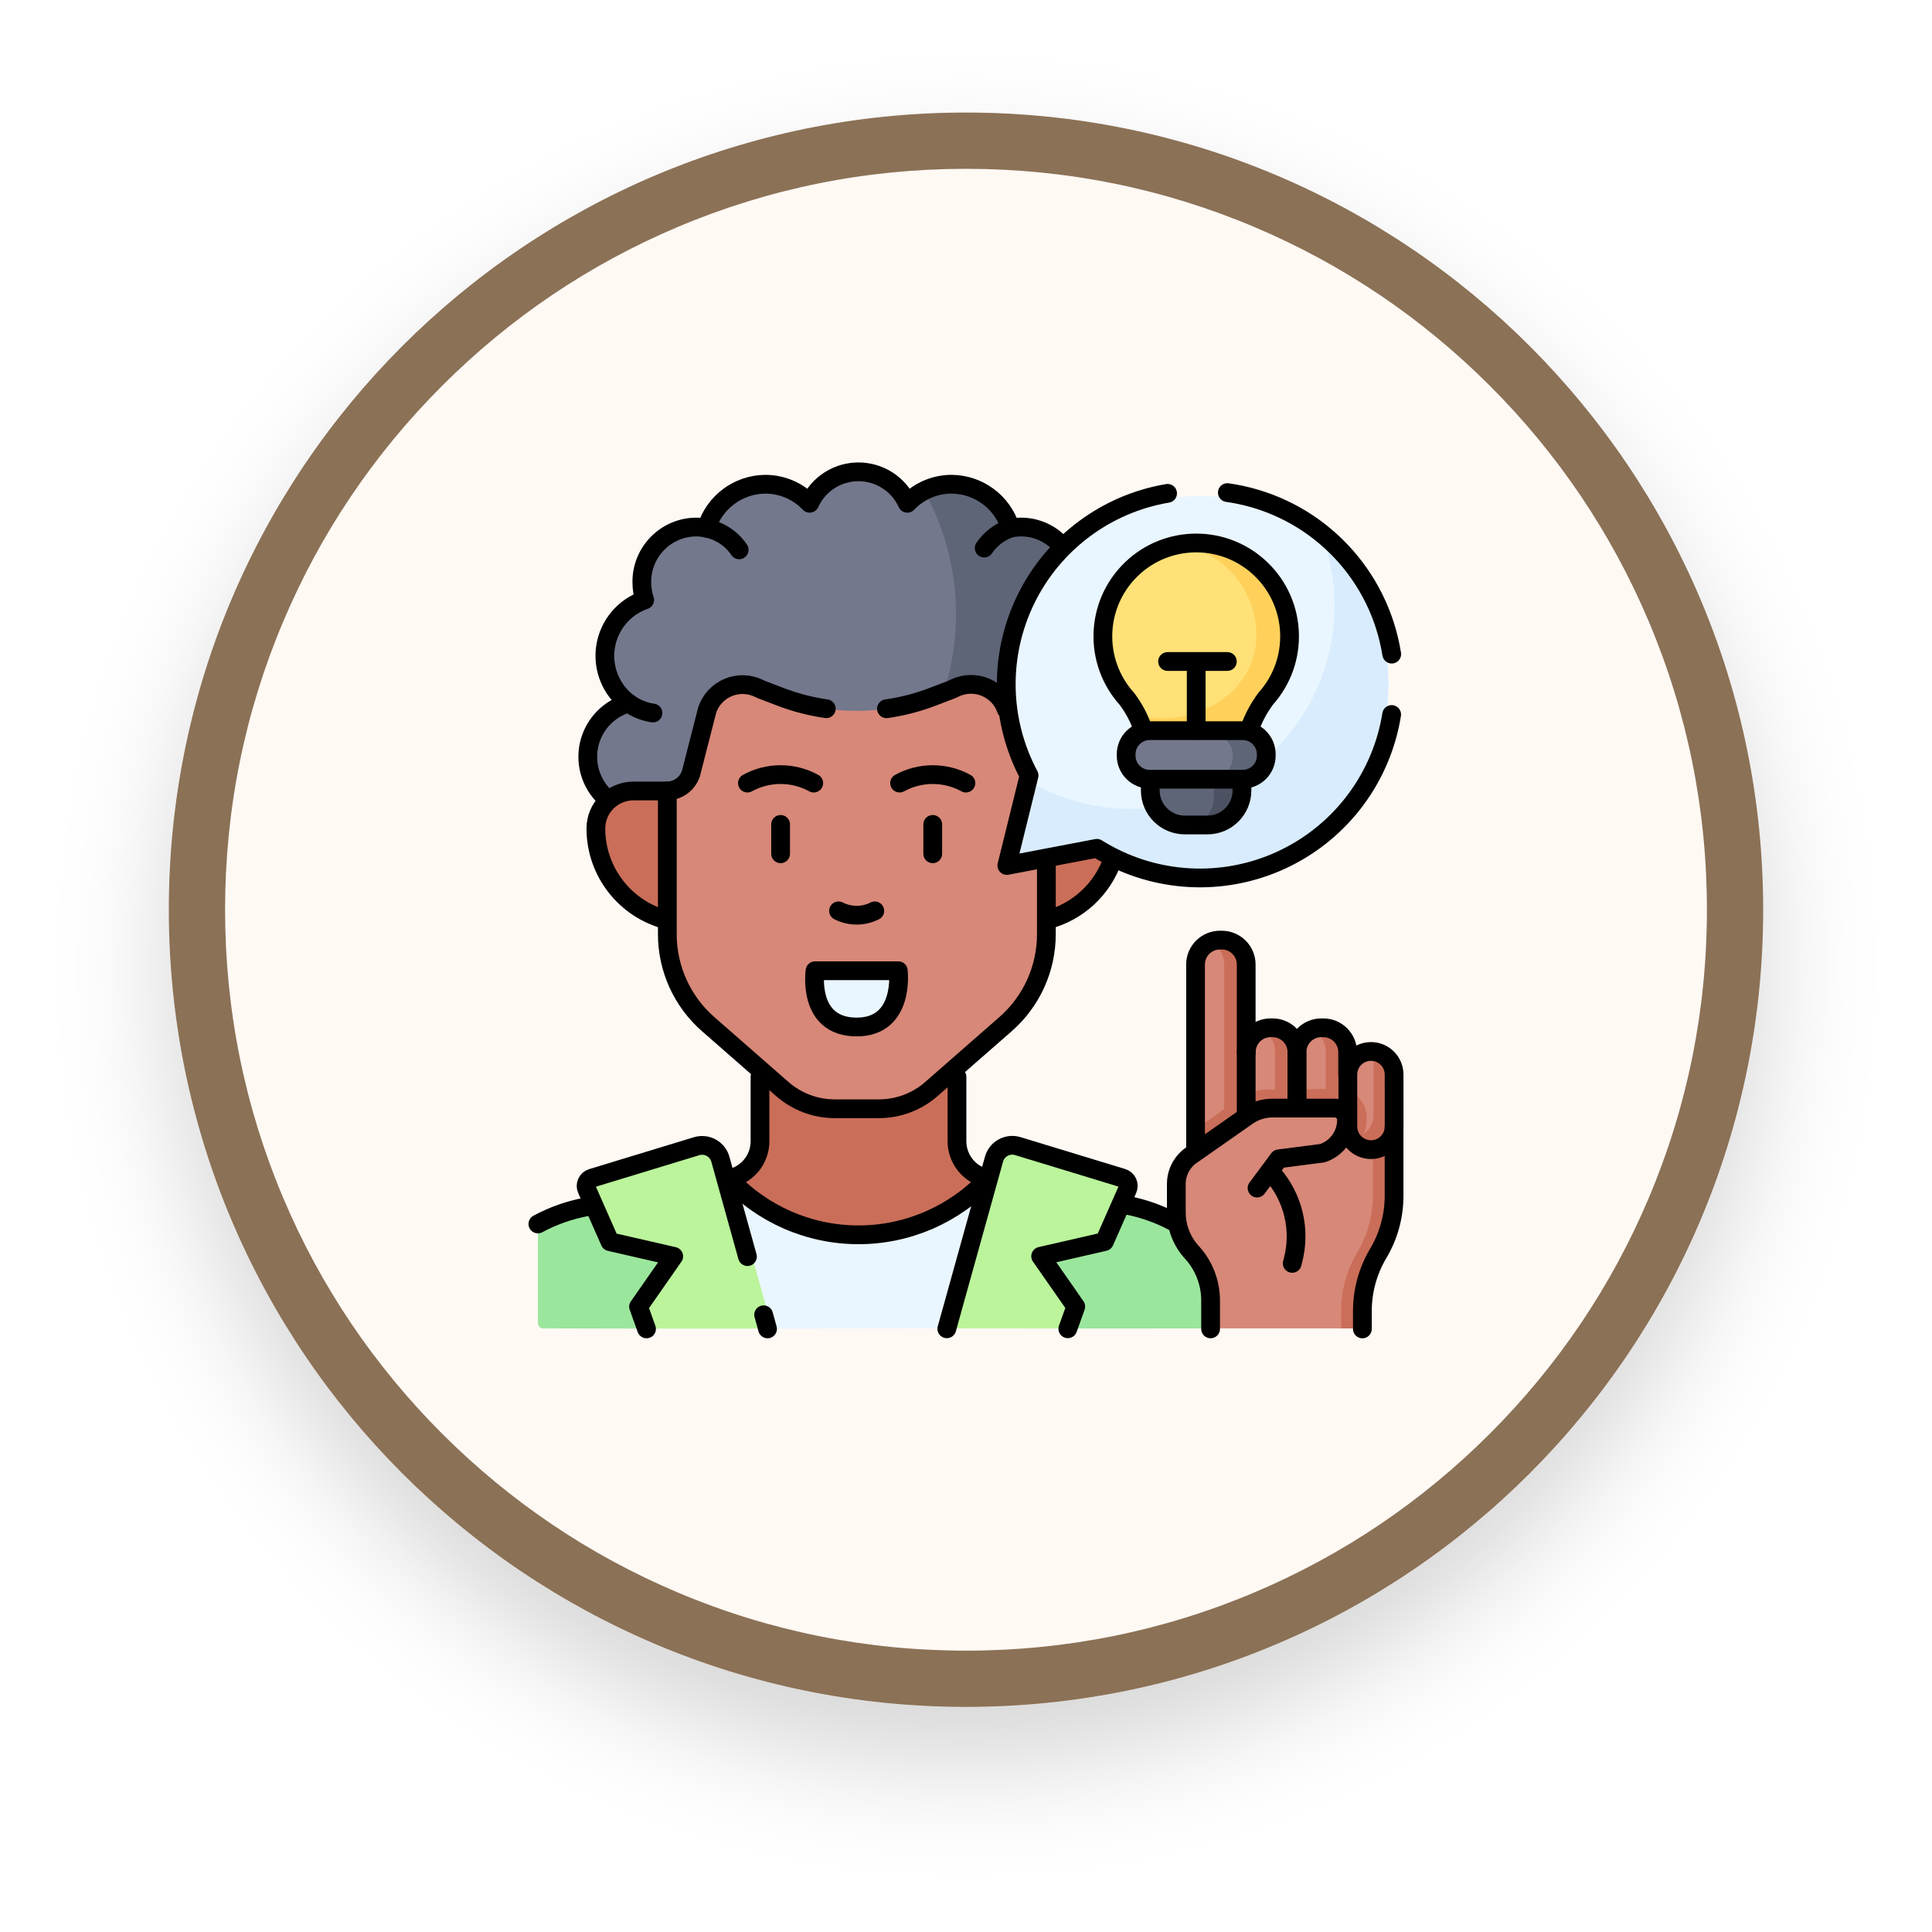
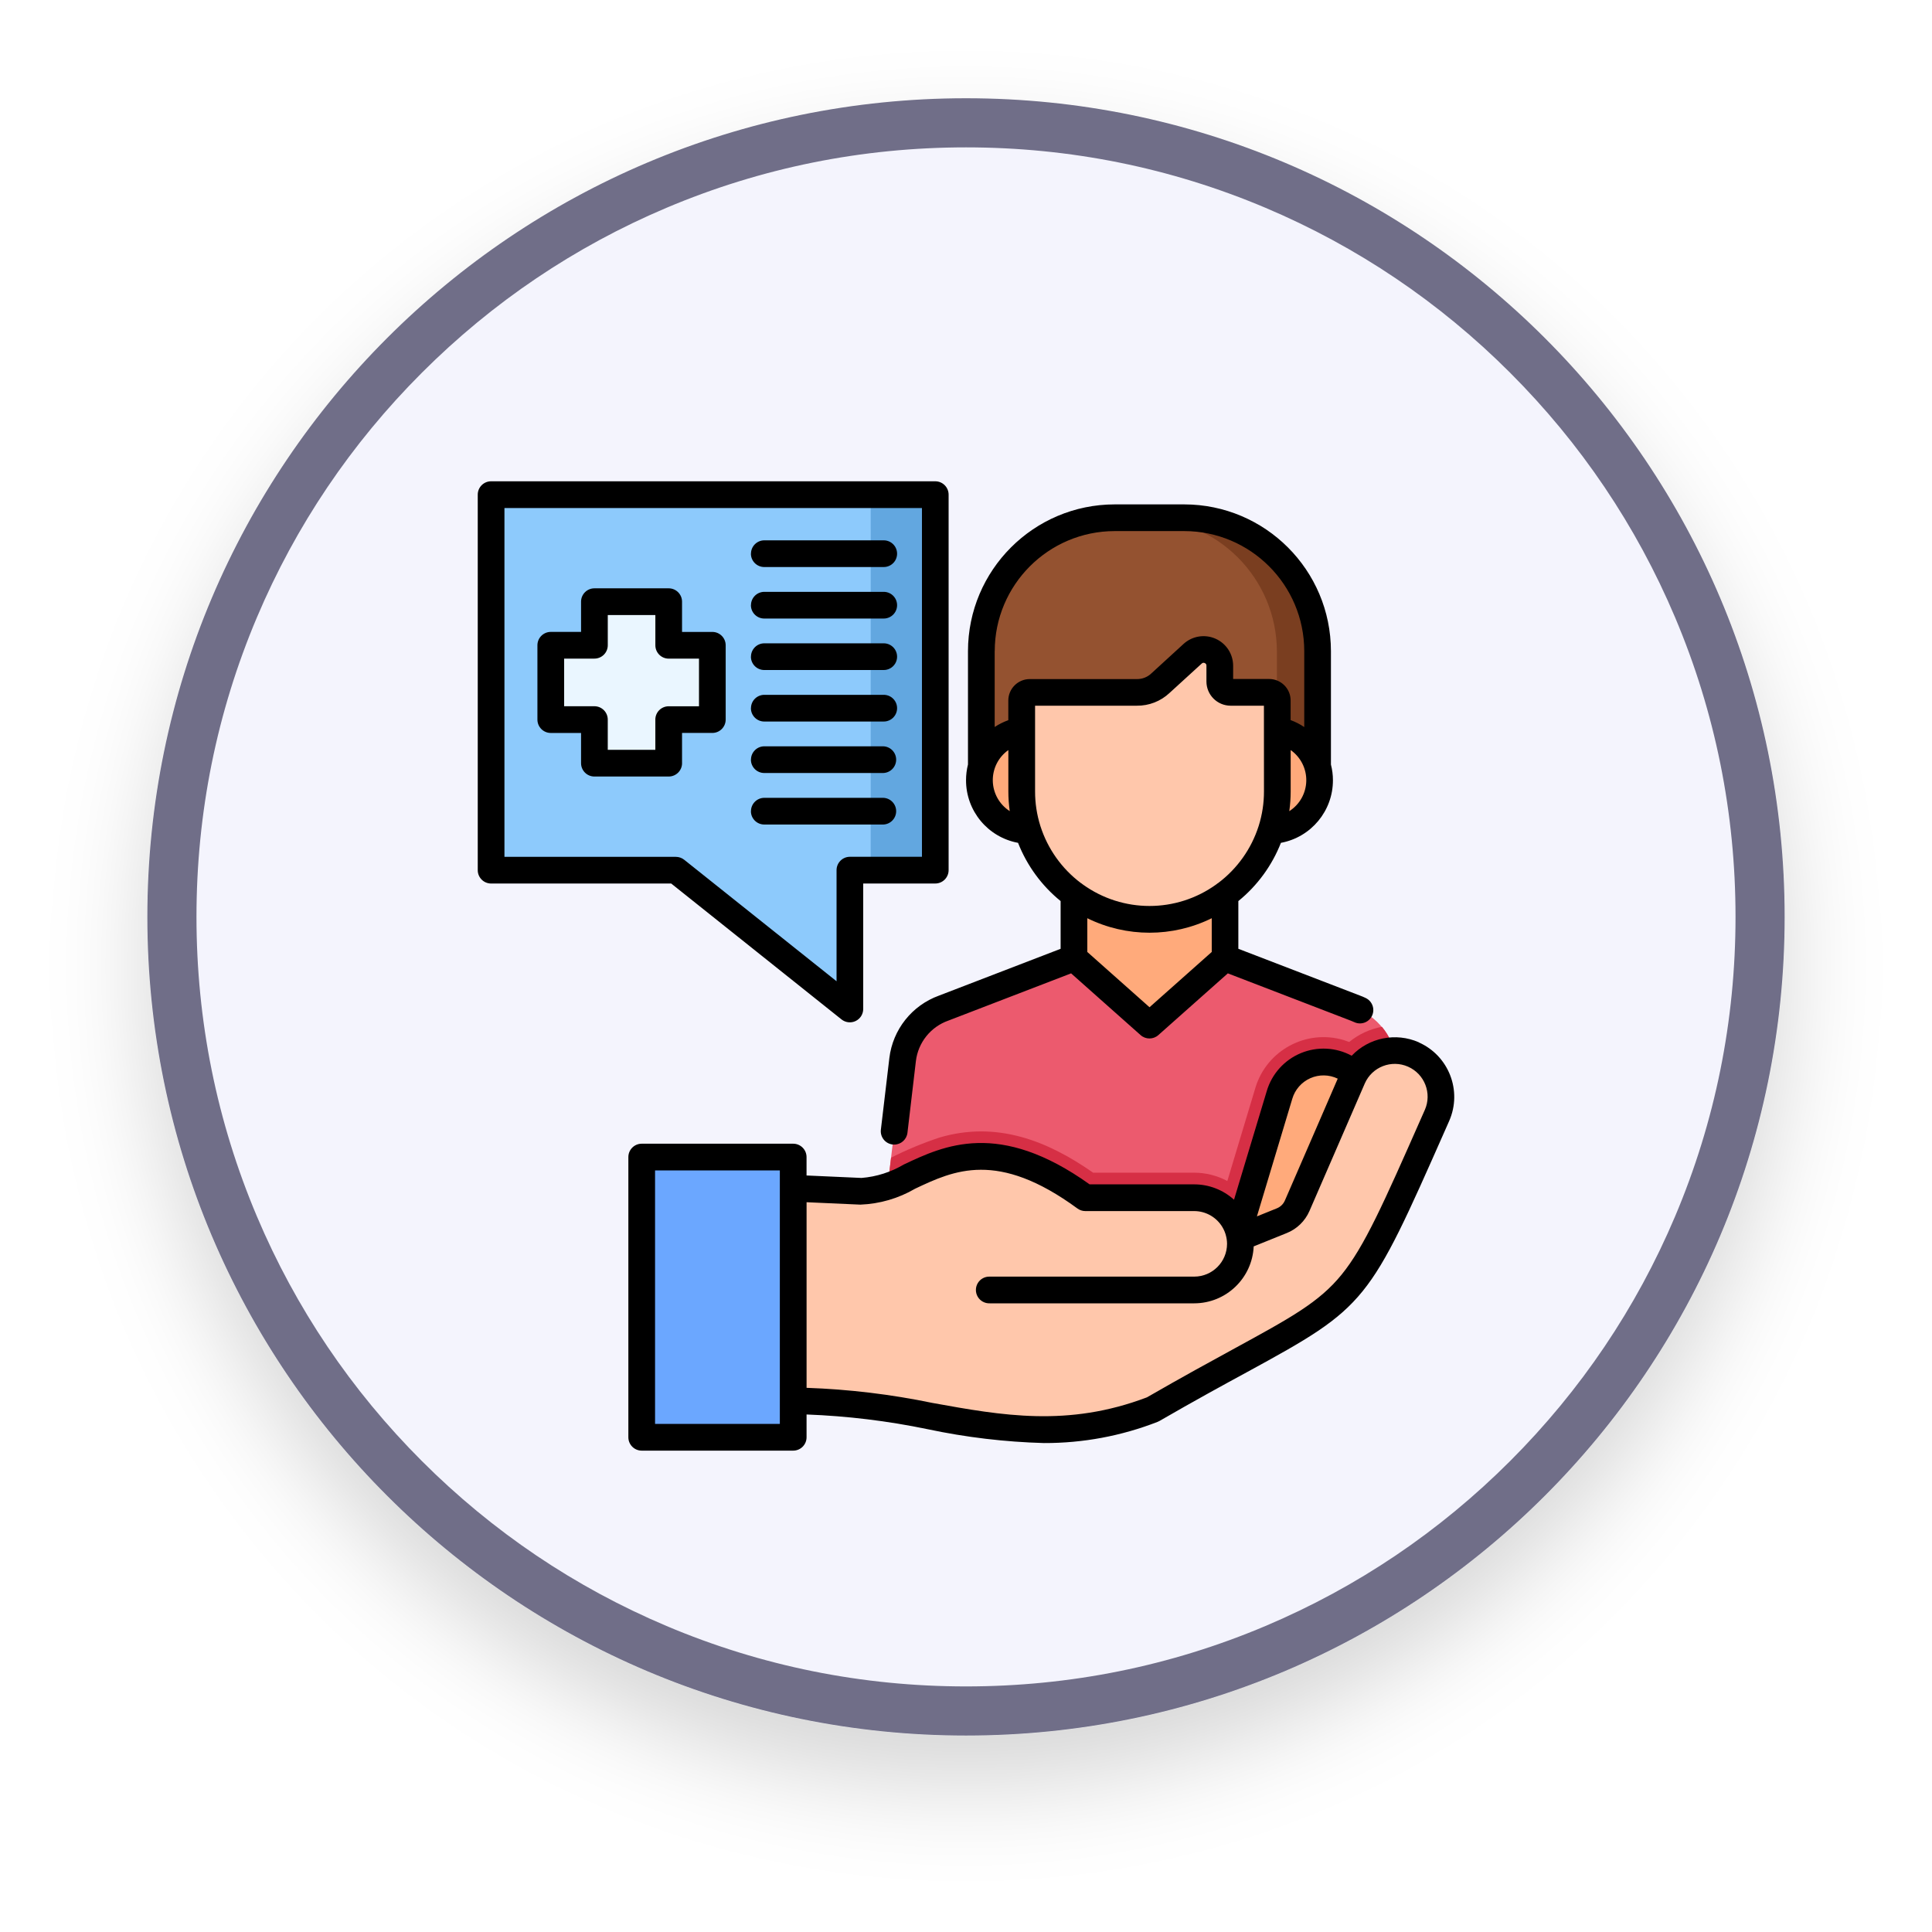
- <svg xmlns="http://www.w3.org/2000/svg" width="103" height="103" viewBox="0 0 103 103">
+ <svg xmlns="http://www.w3.org/2000/svg" width="118" height="118" viewBox="0 0 118 118">
  <defs>
-     <filter id="Path_978624" x="0" y="0" width="103" height="103" filterUnits="userSpaceOnUse">
+     <filter id="Path_982547" x="0" y="0" width="118" height="118" filterUnits="userSpaceOnUse">
      <feOffset dy="3" input="SourceAlpha" />
      <feGaussianBlur stdDeviation="3" result="blur" />
      <feFlood flood-opacity="0.161" />
      <feComposite operator="in" in2="blur" />
      <feComposite in="SourceGraphic" />
    </filter>
  </defs>
-   <g id="Group_1203529" data-name="Group 1203529" transform="translate(-185 -5261)">
-     <g id="Group_1203022" data-name="Group 1203022">
-       <g id="Group_1202694" data-name="Group 1202694" transform="translate(0 2199)">
-         <g id="Group_1177896" data-name="Group 1177896" transform="translate(14 196)">
-           <g id="Group_1176881" data-name="Group 1176881">
-             <g id="Group_1175148" data-name="Group 1175148" transform="translate(0 1580)">
-               <g id="Group_1173798" data-name="Group 1173798" transform="translate(-3 -3520)">
-                 <g id="Group_1171925" data-name="Group 1171925" transform="translate(-22 -2246)">
-                   <g id="Group_1164524" data-name="Group 1164524" transform="translate(205 7058)">
-                     <g id="Group_1144123" data-name="Group 1144123">
-                       <g transform="matrix(1, 0, 0, 1, -9, -6)" filter="url(#Path_978624)">
-                         <g id="Path_978624-2" data-name="Path 978624" transform="translate(9 6)" fill="#fff9f4">
-                           <path d="M 42.5 83.5 C 36.964 83.5 31.595 82.416 26.541 80.279 C 21.659 78.214 17.274 75.257 13.509 71.491 C 9.743 67.726 6.786 63.341 4.721 58.459 C 2.584 53.405 1.5 48.036 1.5 42.5 C 1.5 36.964 2.584 31.595 4.721 26.541 C 6.786 21.659 9.743 17.274 13.509 13.509 C 17.274 9.743 21.659 6.786 26.541 4.721 C 31.595 2.584 36.964 1.5 42.5 1.5 C 48.036 1.5 53.405 2.584 58.459 4.721 C 63.341 6.786 67.726 9.743 71.491 13.509 C 75.257 17.274 78.214 21.659 80.279 26.541 C 82.416 31.595 83.5 36.964 83.5 42.5 C 83.5 48.036 82.416 53.405 80.279 58.459 C 78.214 63.341 75.257 67.726 71.491 71.491 C 67.726 75.257 63.341 78.214 58.459 80.279 C 53.405 82.416 48.036 83.5 42.5 83.5 Z" stroke="none" />
-                           <path d="M 42.5 3 C 37.166 3 31.994 4.044 27.126 6.103 C 22.422 8.092 18.198 10.941 14.569 14.569 C 10.941 18.198 8.092 22.422 6.103 27.126 C 4.044 31.994 3 37.166 3 42.5 C 3 47.834 4.044 53.006 6.103 57.874 C 8.092 62.578 10.941 66.802 14.569 70.431 C 18.198 74.059 22.422 76.908 27.126 78.897 C 31.994 80.956 37.166 82 42.5 82 C 47.834 82 53.006 80.956 57.874 78.897 C 62.578 76.908 66.802 74.059 70.431 70.431 C 74.059 66.802 76.908 62.578 78.897 57.874 C 80.956 53.006 82 47.834 82 42.5 C 82 37.166 80.956 31.994 78.897 27.126 C 76.908 22.422 74.059 18.198 70.431 14.569 C 66.802 10.941 62.578 8.092 57.874 6.103 C 53.006 4.044 47.834 3 42.5 3 M 42.5 0 C 65.972 0 85 19.028 85 42.5 C 85 65.972 65.972 85 42.5 85 C 19.028 85 0 65.972 0 42.5 C 0 19.028 19.028 0 42.5 0 Z" stroke="none" fill="#8b7157" />
-                         </g>
+   <g id="Group_1204655" data-name="Group 1204655" transform="translate(-204.5 -7888.47)">
+     <g id="Group_1204152" data-name="Group 1204152">
+       <g id="Group_1203970" data-name="Group 1203970" transform="translate(0 3206.639)">
+         <g id="Group_1203665" data-name="Group 1203665" transform="translate(213.5 4687.832)">
+           <g id="Group_1178314" data-name="Group 1178314">
+             <g id="Group_1173988" data-name="Group 1173988">
+               <g id="Group_1172010" data-name="Group 1172010">
+                 <g id="Group_1171046" data-name="Group 1171046">
+                   <g id="Group_1148525" data-name="Group 1148525">
+                     <g transform="matrix(1, 0, 0, 1, -9, -6)" filter="url(#Path_982547)">
+                       <g id="Path_982547-2" data-name="Path 982547" transform="translate(9 6)" fill="#f4f4fd">
+                         <path d="M 50 98.5 C 43.452 98.5 37.1 97.218 31.122 94.689 C 25.347 92.247 20.16 88.749 15.705 84.295 C 11.251 79.84 7.753 74.653 5.311 68.878 C 2.782 62.9 1.5 56.548 1.5 50 C 1.5 43.452 2.782 37.1 5.311 31.122 C 7.753 25.347 11.251 20.16 15.705 15.705 C 20.16 11.251 25.347 7.753 31.122 5.311 C 37.1 2.782 43.452 1.5 50 1.5 C 56.548 1.5 62.9 2.782 68.878 5.311 C 74.653 7.753 79.84 11.251 84.295 15.705 C 88.749 20.16 92.247 25.347 94.689 31.122 C 97.218 37.1 98.5 43.452 98.5 50 C 98.5 56.548 97.218 62.9 94.689 68.878 C 92.247 74.653 88.749 79.84 84.295 84.295 C 79.84 88.749 74.653 92.247 68.878 94.689 C 62.9 97.218 56.548 98.5 50 98.5 Z" stroke="none" />
+                         <path d="M 50 3 C 43.654 3 37.499 4.242 31.706 6.692 C 26.11 9.059 21.083 12.449 16.766 16.766 C 12.449 21.083 9.059 26.11 6.692 31.706 C 4.242 37.499 3 43.654 3 50 C 3 56.346 4.242 62.501 6.692 68.294 C 9.059 73.89 12.449 78.917 16.766 83.234 C 21.083 87.551 26.11 90.941 31.706 93.308 C 37.499 95.758 43.654 97 50 97 C 56.346 97 62.501 95.758 68.294 93.308 C 73.89 90.941 78.917 87.551 83.234 83.234 C 87.551 78.917 90.941 73.89 93.308 68.294 C 95.758 62.501 97 56.346 97 50 C 97 43.654 95.758 37.499 93.308 31.706 C 90.941 26.11 87.551 21.083 83.234 16.766 C 78.917 12.449 73.89 9.059 68.294 6.692 C 62.501 4.242 56.346 3 50 3 M 50 0 C 77.614 0 100 22.386 100 50 C 100 77.614 77.614 100 50 100 C 22.386 100 0 77.614 0 50 C 0 22.386 22.386 0 50 0 Z" stroke="none" fill="#6f6e88" />
                      </g>
                    </g>
                  </g>
                </g>
              </g>
            </g>
          </g>
        </g>
      </g>
-       <g id="inspire-idea_14781822_5_" data-name="inspire-idea_14781822 (5)" transform="translate(205.927 5278.654)">
-         <g id="Group_1203012" data-name="Group 1203012" transform="translate(7.75 7.5)">
-           <path id="Path_1043286" data-name="Path 1043286" d="M118.589,344.2v-3.343a2.033,2.033,0,0,0,1.652-2v-5.748h10.5v5.748a2.033,2.033,0,0,0,1.652,2l.286,2.879Z" transform="translate(-108.399 -303.178)" fill="#ca6e59" />
-           <path id="Path_1043287" data-name="Path 1043287" d="M57.922,16.548c0,6.615-3.56,14.473-12.622,11.873l-7.562-3.439a2.986,2.986,0,0,1-.2-4.416l.763-.211.528-.525a3.155,3.155,0,0,1,.632-5.412.278.278,0,0,0,.163-.324,3,3,0,0,1-.084-.7,2.915,2.915,0,0,1,2.883-2.946,2.886,2.886,0,0,1,.561.056,1.369,1.369,0,0,1,.218-.221,1.164,1.164,0,0,0,.484-1.016,3.249,3.249,0,0,1,4.552-.321.274.274,0,0,0,.411-.066,2.852,2.852,0,0,1,4.882,0,.274.274,0,0,0,.412.066,3.239,3.239,0,0,1,.648-.43C57.922,9.521,57.922,14.162,57.922,16.548Z" transform="translate(-34.002 -7.5)" fill="#73788c" />
-           <path id="Path_1043288" data-name="Path 1043288" d="M150.869,29.224a2.964,2.964,0,0,1-1.078,2.3l-8.648,4.7h-7.731l-2.771-1.26a13.585,13.585,0,0,0,9.295-19.91,3.218,3.218,0,0,1,1.464-.35,3.262,3.262,0,0,1,2.441,1.1l.152.742.55.495a2.884,2.884,0,0,1,.56-.056,2.915,2.915,0,0,1,2.884,2.946,3.011,3.011,0,0,1-.152.942,3.152,3.152,0,0,1,.863,5.5A2.936,2.936,0,0,1,150.869,29.224Z" transform="translate(-119.342 -14.038)" fill="#5e6577" />
-           <path id="Path_1043289" data-name="Path 1043289" d="M65.372,199.439a5.033,5.033,0,0,0,3.834-4.888h0a2,2,0,0,0-2-2H65.372l-20.163,0H43.376a2,2,0,0,0-2,2h0a5.033,5.033,0,0,0,3.834,4.888Z" transform="translate(-38.284 -175.536)" fill="#ca6e59" />
-           <path id="Path_1043290" data-name="Path 1043290" d="M98.212,130.929a1.992,1.992,0,0,1,2.6.857,8,8,0,0,0,.667,1.013l.435.578c.184.537.594,3.045,1.162,3.045v7.636a6.37,6.37,0,0,1-2.176,4.795l-3.956,3.462a4.246,4.246,0,0,1-2.8,1.05H91.8a4.246,4.246,0,0,1-2.8-1.05l-3.956-3.462a6.37,6.37,0,0,1-2.176-4.795v-7.636a1.352,1.352,0,0,0,1.257-.924L85,132.1a1.991,1.991,0,0,1,2.743-1.151l.127.061,1.025.393a11.347,11.347,0,0,0,8.12,0l1.025-.393Z" transform="translate(-75.968 -119.409)" fill="#d78878" />
-           <path id="Path_1043291" data-name="Path 1043291" d="M170.409,299.764c-2.181,0-2.278-2.013-2.242-2.743a.275.275,0,0,1,.275-.261h3.926a.275.275,0,0,1,.276.267C172.663,297.763,172.518,299.764,170.409,299.764Z" transform="translate(-153.414 -270.167)" fill="#eaf6ff" />
-           <path id="Path_1043292" data-name="Path 1043292" d="M13.8,438.979l-5.771-.013a.275.275,0,0,1-.276-.276v-5.124a.276.276,0,0,1,.148-.245,8.916,8.916,0,0,1,2.4-.827l.665-.133,5.864,2.175Z" transform="translate(-7.75 -393.3)" fill="#9be69d" />
-           <path id="Path_1043293" data-name="Path 1043293" d="M296.463,434.9l-2.226,3.632-7.684.006-2.78-4.869c.03-.031,5.621-1.787,5.621-1.787l.38.073a8.919,8.919,0,0,1,2.513.884Z" transform="translate(-258.396 -392.864)" fill="#9be69d" />
-           <path id="Path_1043294" data-name="Path 1043294" d="M120.515,418.39l.84,4.218-3.035,3.674-9.216.011-3.5-3.853,1.3-4.029A9.44,9.44,0,0,0,120.515,418.39Z" transform="translate(-96.61 -380.614)" fill="#eaf6ff" />
-           <path id="Path_1043295" data-name="Path 1043295" d="M48.125,407.89l-2.51-9.027a1.01,1.01,0,0,0-1.267-.7l-5.581,1.7a.437.437,0,0,0-.273.6l1.177,2.666a.276.276,0,0,0,.191.157l2.868.658a.276.276,0,0,1,.164.427L41.337,406.6a.276.276,0,0,0-.033.251l.375,1.036Z" transform="translate(-35.633 -362.211)" fill="#bbf49b" />
-           <path id="Path_1043296" data-name="Path 1043296" d="M243.879,407.672l2.514-9.037a1.01,1.01,0,0,1,1.267-.7l5.581,1.7a.438.438,0,0,1,.273.6l-1.177,2.666a.276.276,0,0,1-.191.157l-2.868.658a.276.276,0,0,0-.165.427l1.557,2.231a.276.276,0,0,1,.033.251l-.376,1.049Z" transform="translate(-222.17 -362.003)" fill="#bbf49b" />
-           <g id="Group_1203009" data-name="Group 1203009" transform="translate(34.033 24.94)">
-             <path id="Path_1043297" data-name="Path 1043297" d="M388.857,387.922v3.536a10.77,10.77,0,0,1-.242,2.143,7.528,7.528,0,0,1-.871,1.567c-.557.938-.313,1.9-.31,2.994l-.707.452H379.76V397.1a3.8,3.8,0,0,0-1-2.57,3.147,3.147,0,0,1-.827-2.124v-1.523a1.865,1.865,0,0,1,.8-1.528Z" transform="translate(-377.933 -377.887)" fill="#d78878" />
-             <g id="Group_1203008" data-name="Group 1203008" transform="translate(8.503 5.936)">
-               <path id="Path_1043298" data-name="Path 1043298" d="M472.846,343.943v3.505a.735.735,0,0,1-.3.658c-.221.221-1-.117-1.332-.114l-.6-.641-.194-2.279.636-.491a1.233,1.233,0,0,1,1.2-1.231C472.667,343.5,472.846,343.709,472.846,343.943Z" transform="translate(-470.425 -343.35)" fill="#d78878" />
-               <path id="Path_1043299" data-name="Path 1043299" d="M481.364,344.572v2.77a1.234,1.234,0,0,1-2.231.724l-.079-.084a1.234,1.234,0,0,0,1.223-1.234v-2.767a1.226,1.226,0,0,0-.179-.641h.033A1.233,1.233,0,0,1,481.364,344.572Z" transform="translate(-478.261 -343.34)" fill="#ca6e59" />
-             </g>
-             <path id="Path_1043300" data-name="Path 1043300" d="M476.37,386.87v3.688a6.013,6.013,0,0,1-.846,3.075,6.015,6.015,0,0,0-.845,3.1l0,.65a.276.276,0,0,1-.276.277h-.848l0-.927a6.024,6.024,0,0,1,.846-3.1,6.012,6.012,0,0,0,.846-3.075v-3.529Z" transform="translate(-464.763 -376.932)" fill="#ca6e59" />
-             <path id="Path_1043301" data-name="Path 1043301" d="M391.17,281.214v9.959c0,.715-1.17,1.3-1.886,1.3l.608-1.624-.841-.8v-8.835a1.3,1.3,0,0,1,.767-1.184A1.2,1.2,0,0,1,391.17,281.214Z" transform="translate(-388.03 -279.914)" fill="#d78878" />
-             <path id="Path_1043302" data-name="Path 1043302" d="M417.406,332.035V335.3c0,.527-.856.983-1.308,1.186a1.3,1.3,0,0,1-.77-1.186l-.317-.07v-3.085l.317-.112a1.3,1.3,0,0,1,.77-1.185C417.189,330.989,417.406,331.509,417.406,332.035Z" transform="translate(-411.602 -326.062)" fill="#d78878" />
-             <path id="Path_1043303" data-name="Path 1043303" d="M447,332.035V335.5c0,.526-.951.982-1.4,1.185a1.3,1.3,0,0,1-.769-1.185l-.31-.2v-3.127l.31-.14a1.3,1.3,0,0,1,.769-1.185C446.826,331.017,447,331.509,447,332.035Z" transform="translate(-438.393 -326.062)" fill="#d78878" />
-             <path id="Path_1043304" data-name="Path 1043304" d="M399.331,280.07V289.5a.588.588,0,0,1-1.171,0V280.07a1.3,1.3,0,0,0-.766-1.184,1.28,1.28,0,0,1,.533-.116h.1A1.3,1.3,0,0,1,399.331,280.07Z" transform="translate(-395.605 -278.77)" fill="#ca6e59" />
-             <path id="Path_1043305" data-name="Path 1043305" d="M428.769,330.9v3.267a1.3,1.3,0,0,1-1.3,1.3h-.1a1.27,1.27,0,0,1-.53-.115,1.3,1.3,0,0,0,.77-1.186V330.9a1.3,1.3,0,0,0-.77-1.185,1.27,1.27,0,0,1,.53-.115h.1A1.3,1.3,0,0,1,428.769,330.9Z" transform="translate(-422.338 -324.927)" fill="#ca6e59" />
-             <path id="Path_1043306" data-name="Path 1043306" d="M458.189,330.9v3.465a1.3,1.3,0,0,1-1.3,1.3h-.1a1.267,1.267,0,0,1-.531-.115,1.3,1.3,0,0,0,.769-1.185V330.9a1.3,1.3,0,0,0-.769-1.185,1.267,1.267,0,0,1,.531-.115h.1A1.3,1.3,0,0,1,458.189,330.9Z" transform="translate(-449.053 -324.927)" fill="#ca6e59" />
-             <path id="Path_1043307" data-name="Path 1043307" d="M398.179,366.89a2.791,2.791,0,0,1-.059.572c-.242,1.156-1.962,1.3-3.181,1.427a3.89,3.89,0,0,0-2.3-.314c-.729.225-1.187,1.4-1.2,1.388l-2.387-1.249v-1.175l2.3-1.657a2.582,2.582,0,0,1,1.475-.48l3.826-.036A1.525,1.525,0,0,1,398.179,366.89Z" transform="translate(-388.028 -357.405)" fill="#ca6e59" />
-             <path id="Path_1043308" data-name="Path 1043308" d="M390.1,380.443l1.089-1.465a.276.276,0,0,1,.188-.109l2.352-.285a1.867,1.867,0,0,0,1.287-1.791.628.628,0,0,0-.632-.614h-3.461a2.336,2.336,0,0,0-1.34.422l-2.987,2.091Z" transform="translate(-385.799 -367.224)" fill="#d78878" />
+       <g id="patient-care_17958342" transform="translate(233.179 7915.482)">
+         <g id="Group_1204151" data-name="Group 1204151" transform="translate(1.35 3.237)">
+           <g id="Group_1204138" data-name="Group 1204138" transform="translate(23.835 27.681)">
+             <path id="Path_1045804" data-name="Path 1045804" d="M228.332,246.831l-4.611.58-7.945,3.057a3.814,3.814,0,0,0-2.5,3.14L212,264.334h28.33l3.057-10.725a3.816,3.816,0,0,0-2.5-3.14l-7.948-3.057Z" transform="translate(-212.003 -246.831)" fill="#ec5a6e" fill-rule="evenodd" />
          </g>
-           <g id="Group_1203011" data-name="Group 1203011" transform="translate(25.261 1.299)">
-             <path id="Path_1043309" data-name="Path 1043309" d="M300.957,29a10.71,10.71,0,0,1-10.634,10.875c-1.94,0-6.2-1.424-6.753-2.97l.1-.423a.273.273,0,0,0-.024-.192A10.039,10.039,0,0,1,299.2,24.138,9.529,9.529,0,0,1,300.957,29Z" transform="translate(-282.516 -21.635)" fill="#eaf6ff" />
-             <path id="Path_1043310" data-name="Path 1043310" d="M303.608,58.521a10.054,10.054,0,0,1-15.068,6.42.274.274,0,0,0-.195-.036l-4.14.789a.276.276,0,0,1-.32-.337l.92-3.723A10.826,10.826,0,0,0,300.43,48.865,10.014,10.014,0,0,1,303.608,58.521Z" transform="translate(-283.751 -46.362)" fill="#d8ecfe" />
-             <g id="Group_1203010" data-name="Group 1203010" transform="translate(4.858 2.501)">
-               <path id="Path_1043311" data-name="Path 1043311" d="M344.535,54.7c0,2.69-2.825,5.292-5.57,5.292-.416,0-.866.283-1.594-.791a5.85,5.85,0,0,0-.719-1.265,4.983,4.983,0,0,1,2.812-8.251A4.683,4.683,0,0,1,344.535,54.7Z" transform="translate(-335.361 -49.604)" fill="#ffe177" />
-               <path id="Path_1043312" data-name="Path 1043312" d="M363.676,53.82a4.965,4.965,0,0,1-1.268,3.32,6.016,6.016,0,0,0-1.207,3.587v.311l-5.017.016V60.78a8.421,8.421,0,0,0-.617-2.741,5.045,5.045,0,0,0,1.207.145c2.745,0,5.123-1.788,5.123-4.477a4.9,4.9,0,0,0-4.085-4.792,4.987,4.987,0,0,1,5.863,4.905Z" transform="translate(-353.71 -48.837)" fill="#ffd15b" />
-               <path id="Path_1043313" data-name="Path 1043313" d="M366.333,179.51l.78,1.523c0,.827-.5,1.523-2.275,1.523h-.391a1.5,1.5,0,0,1-1.5-1.5v-1.55h3.382Z" transform="translate(-360.414 -167.496)" fill="#5e6577" />
-               <path id="Path_1043314" data-name="Path 1043314" d="M386.48,179.511v1.55a1.5,1.5,0,0,1-1.5,1.5h-1.509a1.5,1.5,0,0,0,1.5-1.5v-1.55Z" transform="translate(-379.051 -167.497)" fill="#4d5263" />
-               <path id="Path_1043315" data-name="Path 1043315" d="M353.294,160.439c0,.331.2.706,0,.924a6.025,6.025,0,0,1-2,.475h-3.68a1.158,1.158,0,0,1-1.111-1.2,1.249,1.249,0,0,1,.325-.849,1.071,1.071,0,0,1,.786-.351h3.68C351.908,159.439,353.294,159.777,353.294,160.439Z" transform="translate(-345.48 -149.271)" fill="#73788c" />
-               <path id="Path_1043316" data-name="Path 1043316" d="M401.737,160.639a1.248,1.248,0,0,1-.325.848,1.071,1.071,0,0,1-.786.351h-2.015a1.069,1.069,0,0,0,.786-.351,1.248,1.248,0,0,0,.325-.848,1.158,1.158,0,0,0-1.111-1.2h2.015A1.158,1.158,0,0,1,401.737,160.639Z" transform="translate(-392.796 -149.271)" fill="#5e6577" />
-             </g>
+           <g id="Group_1204139" data-name="Group 1204139" transform="translate(35.553 23.004)">
+             <path id="Path_1045805" data-name="Path 1045805" d="M312.4,206.762h9.221v5.257l-4.611,4.1-4.611-4.1Z" transform="translate(-312.401 -206.762)" fill="#ffaa7b" fill-rule="evenodd" />
+           </g>
+           <g id="Group_1204140" data-name="Group 1204140" transform="translate(29.907 1.408)">
+             <path id="Path_1045806" data-name="Path 1045806" d="M264.025,38h20.514V29.865a8.156,8.156,0,0,0-8.133-8.133h-4.245a8.157,8.157,0,0,0-8.136,8.133Z" transform="translate(-264.025 -21.732)" fill="#945230" fill-rule="evenodd" />
+           </g>
+           <g id="Group_1204141" data-name="Group 1204141" transform="translate(23.835 32.473)">
+             <path id="Path_1045807" data-name="Path 1045807" d="M233.1,297.3l1.718-5.706a4.346,4.346,0,0,1,5.4-2.9c.109.036.218.073.326.115a4.385,4.385,0,0,1,2-.927,3.751,3.751,0,0,1,.854,1.985L240.333,300.6H212l.561-4.726a21.668,21.668,0,0,1,2.972-1.233c3.46-1.016,6.55.175,9.37,2.15h6.157A4.31,4.31,0,0,1,233.1,297.3Z" transform="translate(-212.003 -287.889)" fill="#d62f45" fill-rule="evenodd" />
+           </g>
+           <g id="Group_1204142" data-name="Group 1204142" transform="translate(45.596 34.615)">
+             <path id="Path_1045808" data-name="Path 1045808" d="M398.445,316.541l2.5-8.3a2.824,2.824,0,0,1,3.509-1.88,2.77,2.77,0,0,1,1.072.6c-.046.082-.086.165-.125.251-.768,1.738.983,7.183.251,9.291-.175.5-4.221-.729-4.71-.531l-2.408.97A2.784,2.784,0,0,0,398.445,316.541Z" transform="translate(-398.445 -306.243)" fill="#ffaa7b" fill-rule="evenodd" />
+           </g>
+           <g id="Group_1204143" data-name="Group 1204143" transform="translate(13.75 33.912)">
+             <path id="Path_1045809" data-name="Path 1045809" d="M169.545,304.177c-5.89,13.331-4.532,10.531-17.338,17.935-9.531,3.654-15.725-2.2-26.615,0l.122-13.694,8.69.389c3.229.145,6.157-5.128,13.687.393h6.646a2.826,2.826,0,0,1,2.79,2.431l2.536-1.022a1.712,1.712,0,0,0,.953-.923c.825-1.88,3.1-7.157,3.377-7.783a2.816,2.816,0,1,1,5.151,2.276Z" transform="translate(-125.592 -300.224)" fill="#ffc7ab" fill-rule="evenodd" />
+           </g>
+           <g id="Group_1204144" data-name="Group 1204144" transform="translate(9.192 40.408)">
+             <path id="Path_1045810" data-name="Path 1045810" d="M86.54,355.876h9.238V372.97H86.54Z" transform="translate(-86.54 -355.876)" fill="#6ba7ff" fill-rule="evenodd" />
+           </g>
+           <g id="Group_1204145" data-name="Group 1204145" transform="translate(0 0)">
+             <path id="Path_1045811" data-name="Path 1045811" d="M29.673,32.572v8.469L19.06,32.572H7.787V9.667h27.1v22.9Z" transform="translate(-7.787 -9.667)" fill="#8dcafc" fill-rule="evenodd" />
+           </g>
+           <g id="Group_1204146" data-name="Group 1204146" transform="translate(3.641 6.527)">
+             <path id="Path_1045812" data-name="Path 1045812" d="M41.645,65.588h4.535v2.658h2.658v4.535H46.179v2.662H41.645V72.781H38.983V68.246h2.662Z" transform="translate(-38.983 -65.588)" fill="#eaf6ff" fill-rule="evenodd" />
+           </g>
+           <g id="Group_1204147" data-name="Group 1204147" transform="translate(23.152)">
+             <path id="Path_1045813" data-name="Path 1045813" d="M206.154,9.667H210.1v22.9h-3.948Z" transform="translate(-206.154 -9.667)" fill="#62a7e0" fill-rule="evenodd" />
+           </g>
+           <g id="Group_1204148" data-name="Group 1204148" transform="translate(39.827 1.408)">
+             <path id="Path_1045814" data-name="Path 1045814" d="M357.156,38h2.46V29.865a8.156,8.156,0,0,0-8.133-8.133h-2.46a8.154,8.154,0,0,1,8.133,8.133Z" transform="translate(-349.023 -21.732)" fill="#7a3e20" fill-rule="evenodd" />
+           </g>
+           <g id="Group_1204149" data-name="Group 1204149" transform="translate(29.788 14.337)">
+             <path id="Path_1045815" data-name="Path 1045815" d="M266.085,132.5h14.6a3.077,3.077,0,1,1,0,6.154h-14.6a3.077,3.077,0,0,1,0-6.154Z" transform="translate(-263.008 -132.501)" fill="#ffaa7b" fill-rule="evenodd" />
+           </g>
+           <g id="Group_1204150" data-name="Group 1204150" transform="translate(32.367 9.441)">
+             <path id="Path_1045816" data-name="Path 1045816" d="M285.6,93.173h6.524a2.073,2.073,0,0,0,1.448-.564l1.959-1.791a.991.991,0,0,1,1.659.729v.963a.662.662,0,0,0,.66.663H300.2a.494.494,0,0,1,.495.495v5.557a7.8,7.8,0,0,1-15.593,0V93.668A.494.494,0,0,1,285.6,93.173Z" transform="translate(-285.103 -90.556)" fill="#ffc7ab" fill-rule="evenodd" />
          </g>
        </g>
-         <g id="Group_1203021" data-name="Group 1203021" transform="translate(7.75 7.5)">
-           <g id="Group_1203013" data-name="Group 1203013" transform="translate(3.091 17.015)">
-             <path id="Path_1043317" data-name="Path 1043317" d="M45.164,199.455a5.033,5.033,0,0,1-3.788-4.877h0a2,2,0,0,1,2-2H45.21" transform="translate(-41.376 -192.577)" fill="none" stroke="#000" stroke-linecap="round" stroke-linejoin="round" stroke-miterlimit="10" stroke-width="1" />
-             <path id="Path_1043318" data-name="Path 1043318" d="M306.561,232.041a5.042,5.042,0,0,1-3.5,3.244" transform="translate(-278.999 -228.413)" fill="none" stroke="#000" stroke-linecap="round" stroke-linejoin="round" stroke-miterlimit="10" stroke-width="1" />
-           </g>
-           <path id="Path_1043319" data-name="Path 1043319" d="M209.872,132.041a11.343,11.343,0,0,0,2.466-.639l1.025-.393.17-.08a1.991,1.991,0,0,1,2.731,1.156" transform="translate(-191.29 -119.409)" fill="none" stroke="#000" stroke-linecap="round" stroke-linejoin="round" stroke-miterlimit="10" stroke-width="1" />
-           <path id="Path_1043320" data-name="Path 1043320" d="M103.076,140.267v3.926a6.37,6.37,0,0,1-2.176,4.795l-3.956,3.462a4.246,4.246,0,0,1-2.8,1.05H91.8a4.246,4.246,0,0,1-2.8-1.05l-3.956-3.462a6.37,6.37,0,0,1-2.176-4.795v-7.636a1.352,1.352,0,0,0,1.257-.924l.871-3.4a1.991,1.991,0,0,1,2.743-1.151l.127.061,1.025.393a11.341,11.341,0,0,0,2.451.637" transform="translate(-75.968 -119.543)" fill="none" stroke="#000" stroke-linecap="round" stroke-linejoin="round" stroke-miterlimit="10" stroke-width="1" />
-           <g id="Group_1203015" data-name="Group 1203015" transform="translate(11.172 16.142)">
-             <g id="Group_1203014" data-name="Group 1203014">
-               <path id="Path_1043321" data-name="Path 1043321" d="M184.022,262.089a2.131,2.131,0,0,1-1.933,0" transform="translate(-177.233 -254.825)" fill="none" stroke="#000" stroke-linecap="round" stroke-linejoin="round" stroke-miterlimit="10" stroke-width="1" />
-               <path id="Path_1043322" data-name="Path 1043322" d="M132.8,183.526a3.677,3.677,0,0,0-3.535,0" transform="translate(-129.266 -183.073)" fill="none" stroke="#000" stroke-linecap="round" stroke-linejoin="round" stroke-miterlimit="10" stroke-width="1" />
-               <path id="Path_1043323" data-name="Path 1043323" d="M221.021,183.526a3.677,3.677,0,0,0-3.535,0" transform="translate(-209.375 -183.073)" fill="none" stroke="#000" stroke-linecap="round" stroke-linejoin="round" stroke-miterlimit="10" stroke-width="1" />
-               <line id="Line_1138" data-name="Line 1138" y1="1.566" transform="translate(9.878 2.655)" fill="none" stroke="#000" stroke-linecap="round" stroke-linejoin="round" stroke-miterlimit="10" stroke-width="1" />
-               <line id="Line_1139" data-name="Line 1139" y1="1.566" transform="translate(1.767 2.655)" fill="none" stroke="#000" stroke-linecap="round" stroke-linejoin="round" stroke-miterlimit="10" stroke-width="1" />
-             </g>
-             <path id="Path_1043324" data-name="Path 1043324" d="M170.409,299.764c-2.665,0-2.219-3-2.219-3h4.438S172.994,299.764,170.409,299.764Z" transform="translate(-164.586 -286.308)" fill="none" stroke="#000" stroke-linecap="round" stroke-linejoin="round" stroke-miterlimit="10" stroke-width="1" />
-           </g>
-           <path id="Path_1043325" data-name="Path 1043325" d="M61.957,11.476A2.843,2.843,0,0,0,59.2,10.5a3.309,3.309,0,0,0-3.142-2.339A3.256,3.256,0,0,0,53.7,9.178a2.859,2.859,0,0,0-5.207,0,3.256,3.256,0,0,0-2.36-1.016A3.309,3.309,0,0,0,42.992,10.5a2.841,2.841,0,0,0-.561-.056,2.915,2.915,0,0,0-2.884,2.945,3,3,0,0,0,.152.942,3.152,3.152,0,0,0-.863,5.5,2.971,2.971,0,0,0-1.094,5.151" transform="translate(-34.006 -7.5)" fill="none" stroke="#000" stroke-linecap="round" stroke-linejoin="round" stroke-miterlimit="10" stroke-width="1" />
-           <path id="Path_1043326" data-name="Path 1043326" d="M61.628,142.168a2.886,2.886,0,0,1-1.3-.527" transform="translate(-55.493 -129.309)" fill="none" stroke="#000" stroke-linecap="round" stroke-linejoin="round" stroke-miterlimit="10" stroke-width="1" />
-           <path id="Path_1043327" data-name="Path 1043327" d="M105.6,40.2a2.736,2.736,0,0,1,1.734,1.152" transform="translate(-96.604 -37.193)" fill="none" stroke="#000" stroke-linecap="round" stroke-linejoin="round" stroke-miterlimit="10" stroke-width="1" />
-           <path id="Path_1043328" data-name="Path 1043328" d="M267.939,40.183a2.741,2.741,0,0,0-1.393,1.061" transform="translate(-242.753 -37.178)" fill="none" stroke="#000" stroke-linecap="round" stroke-linejoin="round" stroke-miterlimit="10" stroke-width="1" />
-           <path id="Path_1043329" data-name="Path 1043329" d="M299.846,31.791q-.046.291-.11.583a10.35,10.35,0,0,1-15.606,6.551l-4.8.916,1.186-4.8A10.323,10.323,0,0,1,287.9,20" transform="translate(-254.33 -18.853)" fill="none" stroke="#000" stroke-linecap="round" stroke-linejoin="round" stroke-miterlimit="10" stroke-width="1" />
-           <path id="Path_1043330" data-name="Path 1043330" d="M407.545,19.544q.371.053.743.133a10.335,10.335,0,0,1,8.02,8.48" transform="translate(-370.789 -18.437)" fill="none" stroke="#000" stroke-linecap="round" stroke-linejoin="round" stroke-miterlimit="10" stroke-width="1" />
-           <g id="Group_1203016" data-name="Group 1203016" transform="translate(30.119 3.803)">
-             <path id="Path_1043331" data-name="Path 1043331" d="M337.521,58.859a5.877,5.877,0,0,0-.877-1.687,4.977,4.977,0,1,1,7.4-.025,6.139,6.139,0,0,0-.892,1.692" transform="translate(-335.355 -48.863)" fill="none" stroke="#000" stroke-linecap="round" stroke-linejoin="round" stroke-miterlimit="10" stroke-width="1" />
-             <line id="Line_1140" data-name="Line 1140" y1="3.659" transform="translate(4.977 6.317)" fill="none" stroke="#000" stroke-linecap="round" stroke-linejoin="round" stroke-miterlimit="10" stroke-width="1" />
-             <path id="Path_1043332" data-name="Path 1043332" d="M367.8,186.134v.566a1.839,1.839,0,0,1-1.839,1.839h-1.209a1.839,1.839,0,0,1-1.839-1.839v-.566" transform="translate(-360.384 -173.514)" fill="none" stroke="#000" stroke-linecap="round" stroke-linejoin="round" stroke-miterlimit="10" stroke-width="1" />
-             <path id="Path_1043333" data-name="Path 1043333" d="M355.079,160.186h-4.954a1.258,1.258,0,0,1-1.258-1.258v-.074a1.258,1.258,0,0,1,1.258-1.258h4.954a1.258,1.258,0,0,1,1.258,1.258v.074A1.258,1.258,0,0,1,355.079,160.186Z" transform="translate(-347.625 -147.599)" fill="none" stroke="#000" stroke-linecap="round" stroke-linejoin="round" stroke-miterlimit="10" stroke-width="1" />
-             <line id="Line_1141" data-name="Line 1141" x2="3.187" transform="translate(3.45 6.309)" fill="none" stroke="#000" stroke-linecap="round" stroke-linejoin="round" stroke-miterlimit="10" stroke-width="1" />
-           </g>
-           <path id="Path_1043334" data-name="Path 1043334" d="M346.53,432.2l.231.044a8.9,8.9,0,0,1,2.512.884" transform="translate(-315.384 -393.15)" fill="none" stroke="#000" stroke-linecap="round" stroke-linejoin="round" stroke-miterlimit="10" stroke-width="1" />
-           <path id="Path_1043335" data-name="Path 1043335" d="M250.768,358.351v3.428a2.033,2.033,0,0,0,1.652,2" transform="translate(-228.426 -326.095)" fill="none" stroke="#000" stroke-linecap="round" stroke-linejoin="round" stroke-miterlimit="10" stroke-width="1" />
-           <path id="Path_1043336" data-name="Path 1043336" d="M118.589,417.362h0a9.442,9.442,0,0,0,13.8,0h0" transform="translate(-108.399 -379.681)" fill="none" stroke="#000" stroke-linecap="round" stroke-linejoin="round" stroke-miterlimit="10" stroke-width="1" />
-           <path id="Path_1043337" data-name="Path 1043337" d="M10.664,365.216l-.362.072a8.9,8.9,0,0,0-2.553.906m11.842-7.843v3.428a2.033,2.033,0,0,1-1.652,2l-.106.02" transform="translate(-7.75 -326.095)" fill="none" stroke="#000" stroke-linecap="round" stroke-linejoin="round" stroke-miterlimit="10" stroke-width="1" />
-           <g id="Group_1203017" data-name="Group 1203017" transform="translate(2.57 35.913)">
-             <path id="Path_1043338" data-name="Path 1043338" d="M44.305,404.051l-1.443-5.187a1.01,1.01,0,0,0-1.267-.7l-5.581,1.7a.437.437,0,0,0-.273.6l1.233,2.792,3.4.78L38.5,406.72l.424,1.184" transform="translate(-35.703 -398.124)" fill="none" stroke="#000" stroke-linecap="round" stroke-linejoin="round" stroke-miterlimit="10" stroke-width="1" />
-             <line id="Line_1142" data-name="Line 1142" x1="0.209" y1="0.753" transform="translate(9.464 9.027)" fill="none" stroke="#000" stroke-linecap="round" stroke-linejoin="round" stroke-miterlimit="10" stroke-width="1" />
-             <path id="Path_1043339" data-name="Path 1043339" d="M244.868,407.9l2.515-9.04a1.01,1.01,0,0,1,1.267-.7l5.581,1.7a.438.438,0,0,1,.273.6l-1.233,2.792-3.4.78,1.872,2.683-.424,1.183" transform="translate(-225.638 -398.125)" fill="none" stroke="#000" stroke-linecap="round" stroke-linejoin="round" stroke-miterlimit="10" stroke-width="1" />
-           </g>
-           <g id="Group_1203020" data-name="Group 1203020" transform="translate(34.039 24.966)">
-             <g id="Group_1203018" data-name="Group 1203018" transform="translate(9.14 5.936)">
-               <path id="Path_1043340" data-name="Path 1043340" d="M479.879,344.858a1.232,1.232,0,0,0-1.232-1.232h0a1.234,1.234,0,0,0-1.234,1.234v2.767a1.234,1.234,0,0,0,1.234,1.234h0a1.234,1.234,0,0,0,1.234-1.234Z" transform="translate(-477.412 -343.626)" fill="none" stroke="#000" stroke-linecap="round" stroke-linejoin="round" stroke-miterlimit="10" stroke-width="1" />
-               <path id="Path_1043341" data-name="Path 1043341" d="M490.831,400.563" transform="translate(-489.597 -395.328)" fill="none" stroke="#000" stroke-linecap="round" stroke-linejoin="round" stroke-miterlimit="10" stroke-width="1" />
-             </g>
-             <g id="Group_1203019" data-name="Group 1203019" transform="translate(9.916 9.973)">
-               <path id="Path_1043342" data-name="Path 1043342" d="M487.548,387.53v3.687a5.989,5.989,0,0,1-.845,3.042h0a6.018,6.018,0,0,0-.845,3.1l0,.927" transform="translate(-485.858 -387.53)" fill="none" stroke="#000" stroke-linecap="round" stroke-linejoin="round" stroke-miterlimit="10" stroke-width="1" />
-             </g>
-             <path id="Path_1043343" data-name="Path 1043343" d="M433.859,414.75a5.044,5.044,0,0,1,1.077,4.612l-.038.147" transform="translate(-428.723 -402.275)" fill="none" stroke="#000" stroke-linecap="round" stroke-linejoin="round" stroke-miterlimit="10" stroke-width="1" />
-             <path id="Path_1043344" data-name="Path 1043344" d="M389.115,290.309v-9.952a1.3,1.3,0,0,1,1.3-1.3h.1a1.3,1.3,0,0,1,1.3,1.3v8.086" transform="translate(-388.093 -279.057)" fill="none" stroke="#000" stroke-linecap="round" stroke-linejoin="round" stroke-miterlimit="10" stroke-width="1" />
-             <path id="Path_1043345" data-name="Path 1043345" d="M418.532,331.193a1.3,1.3,0,0,1,1.3-1.3h.1a1.3,1.3,0,0,1,1.3,1.3v2.959" transform="translate(-414.806 -325.219)" fill="none" stroke="#000" stroke-linecap="round" stroke-linejoin="round" stroke-miterlimit="10" stroke-width="1" />
-             <path id="Path_1043346" data-name="Path 1043346" d="M447.947,334.121v-2.928a1.3,1.3,0,0,1,1.3-1.3h.1a1.3,1.3,0,0,1,1.3,1.3v1.241" transform="translate(-441.516 -325.219)" fill="none" stroke="#000" stroke-linecap="round" stroke-linejoin="round" stroke-miterlimit="10" stroke-width="1" />
-             <path id="Path_1043347" data-name="Path 1043347" d="M382.3,380.732l1.159-1.56,2.323-.3a1.867,1.867,0,0,0,1.287-1.774.632.632,0,0,0-.632-.631h-3.314a2.336,2.336,0,0,0-1.34.422l-2.987,2.091a1.866,1.866,0,0,0-.8,1.528v1.523a3.144,3.144,0,0,0,.827,2.124,3.8,3.8,0,0,1,1,2.57v1.513" transform="translate(-377.999 -367.512)" fill="none" stroke="#000" stroke-linecap="round" stroke-linejoin="round" stroke-miterlimit="10" stroke-width="1" />
-           </g>
-         </g>
+         <path id="Path_1045817" data-name="Path 1045817" d="M33.5,24.466a8.66,8.66,0,0,0,2.6,3.557v2.915L28.663,33.8a4.642,4.642,0,0,0-3.023,3.809l-.518,4.375a.816.816,0,0,0,.714.906.827.827,0,0,0,.1.006.816.816,0,0,0,.809-.72L27.26,37.8a3,3,0,0,1,1.989-2.479l7.491-2.883,4.245,3.771a.816.816,0,0,0,1.083,0l4.245-3.771L53.8,35.319l.019.007c.064.023.134.054.2.084a.816.816,0,1,0,.684-1.481c-.093-.043-.2-.093-.325-.136l-7.423-2.856V28.023a8.66,8.66,0,0,0,2.6-3.557,3.885,3.885,0,0,0,3.177-3.829,3.8,3.8,0,0,0-.122-.951v-6.93a8.97,8.97,0,0,0-8.958-8.961H39.4a8.97,8.97,0,0,0-8.958,8.961v6.923a3.932,3.932,0,0,0-.119.958A3.884,3.884,0,0,0,33.5,24.466Zm11.83,6.665-3.8,3.376-3.8-3.376V29.07a8.6,8.6,0,0,0,7.6,0Zm3.19-9.8a6.966,6.966,0,0,1-.319,2.089c0,.01-.007.02-.01.031a7.015,7.015,0,0,1-2.457,3.461.821.821,0,0,0-.128.093,6.967,6.967,0,0,1-8.153,0,.809.809,0,0,0-.127-.092,7.017,7.017,0,0,1-2.457-3.461c0-.01-.007-.021-.01-.031a6.967,6.967,0,0,1-.319-2.089V16.09h6.211a2.866,2.866,0,0,0,2-.778l1.964-1.793a.161.161,0,0,1,.191-.032.158.158,0,0,1,.1.159v.964A1.479,1.479,0,0,0,46.48,16.09h2.037Zm1.546,1.2a8.641,8.641,0,0,0,.085-1.2V18.8a2.246,2.246,0,0,1-.085,3.731Zm-17.99-9.775A7.337,7.337,0,0,1,39.4,5.425h4.253a7.337,7.337,0,0,1,7.327,7.33v4.639a3.883,3.883,0,0,0-.832-.424v-1.2a1.312,1.312,0,0,0-1.311-1.311h-2.2v-.812a1.808,1.808,0,0,0-3.026-1.332l-1.967,1.8a1.251,1.251,0,0,1-.894.349H34.216a1.312,1.312,0,0,0-1.311,1.311v1.2a3.891,3.891,0,0,0-.832.415V12.755Zm.832,6.044v2.534a8.64,8.64,0,0,0,.085,1.195,2.248,2.248,0,0,1-.085-3.729ZM57.977,36.648a3.641,3.641,0,0,0-4.1.821,3.615,3.615,0,0,0-5.186,2.156l-2,6.637a3.63,3.63,0,0,0-2.428-.937H37.871c-5.537-3.956-8.894-2.372-11.353-1.211a5.991,5.991,0,0,1-2.578.819l-3.358-.15V43.658a.816.816,0,0,0-.816-.816H10.515a.816.816,0,0,0-.816.816V60.772a.816.816,0,0,0,.816.816h9.252a.816.816,0,0,0,.816-.816V59.38a44.58,44.58,0,0,1,7.4.9,39.557,39.557,0,0,0,7.1.845,18.934,18.934,0,0,0,6.935-1.292.827.827,0,0,0,.116-.055c2.161-1.249,3.944-2.222,5.377-3,7.313-3.988,7.4-4.192,12.109-14.845l.214-.485a3.644,3.644,0,0,0-1.856-4.793ZM18.951,59.957H11.33V44.474h7.621ZM50.249,40.1a1.989,1.989,0,0,1,2.776-1.231c-.208.478-.57,1.316-1,2.309-.778,1.8-1.746,4.035-2.221,5.118a.9.9,0,0,1-.515.5l-1.2.485Zm8.092.685-.214.484c-2.309,5.228-3.469,7.852-4.869,9.574-1.368,1.683-3.093,2.623-6.529,4.5-1.428.779-3.2,1.747-5.356,2.99-4.835,1.835-8.851,1.11-13.1.342a45.65,45.65,0,0,0-7.689-.923V46.416l3.285.147a7.173,7.173,0,0,0,3.347-.974c2.356-1.112,5.026-2.372,9.911,1.21a.815.815,0,0,0,.482.158h6.653a2.01,2.01,0,0,1,1.643.861c.021.03.041.061.06.092l.023.039c.021.035.04.071.059.107l.016.033c.018.037.035.074.051.113l.014.038c.015.037.029.075.041.113.006.02.011.04.017.06.013.046.025.092.035.139s.016.079.022.12a1.975,1.975,0,0,1,.022.288,2.007,2.007,0,0,1-2,2H31.77a.816.816,0,1,0,0,1.631H44.261a3.64,3.64,0,0,0,3.631-3.477l2.006-.809a2.548,2.548,0,0,0,1.4-1.353c.479-1.092,1.448-3.331,2.227-5.131.557-1.287,1.038-2.4,1.153-2.66a2,2,0,0,1,3.666,1.619Zm-41.153-21.4A.816.816,0,0,1,18,18.57h7.268a.816.816,0,0,1,0,1.631H18a.816.816,0,0,1-.816-.816Zm0,3.147A.816.816,0,0,1,18,21.717h7.268a.816.816,0,0,1,0,1.631H18a.816.816,0,0,1-.816-.816ZM12.978,19.6V17.754h1.849a.816.816,0,0,0,.816-.816V12.4a.816.816,0,0,0-.816-.816H12.978V9.737a.816.816,0,0,0-.816-.816H7.626a.816.816,0,0,0-.816.816v1.846H4.961a.816.816,0,0,0-.816.816v4.54a.816.816,0,0,0,.816.816H6.81V19.6a.816.816,0,0,0,.816.816h4.537a.816.816,0,0,0,.816-.816Zm-1.631-2.665v1.849H8.441V16.939a.816.816,0,0,0-.816-.816H5.777V13.214H7.626a.816.816,0,0,0,.816-.816V10.553h2.906V12.4a.816.816,0,0,0,.816.816h1.849v2.909H12.162a.815.815,0,0,0-.816.815ZM22.719,35.252a.816.816,0,0,0,1.324-.637V26.95h4.4a.816.816,0,0,0,.816-.816V3.2a.816.816,0,0,0-.816-.816H1.316A.816.816,0,0,0,.5,3.2V26.135a.816.816,0,0,0,.816.816h11ZM2.131,4.018h25.5v21.3h-4.4a.816.816,0,0,0-.816.816V32.92L13.11,25.5a.816.816,0,0,0-.509-.178H2.131ZM17.188,9.952A.816.816,0,0,1,18,9.136h7.268a.816.816,0,1,1,0,1.631H18a.816.816,0,0,1-.816-.816Zm0-3.147A.816.816,0,0,1,18,5.99h7.268a.816.816,0,1,1,0,1.631H18a.816.816,0,0,1-.816-.816Zm0,6.29A.816.816,0,0,1,18,12.28h7.268a.816.816,0,1,1,0,1.631H18a.816.816,0,0,1-.816-.816Zm0,3.147A.816.816,0,0,1,18,15.426h7.268a.816.816,0,1,1,0,1.631H18a.816.816,0,0,1-.816-.816Z" transform="translate(0)" />
      </g>
    </g>
  </g>
</svg>
